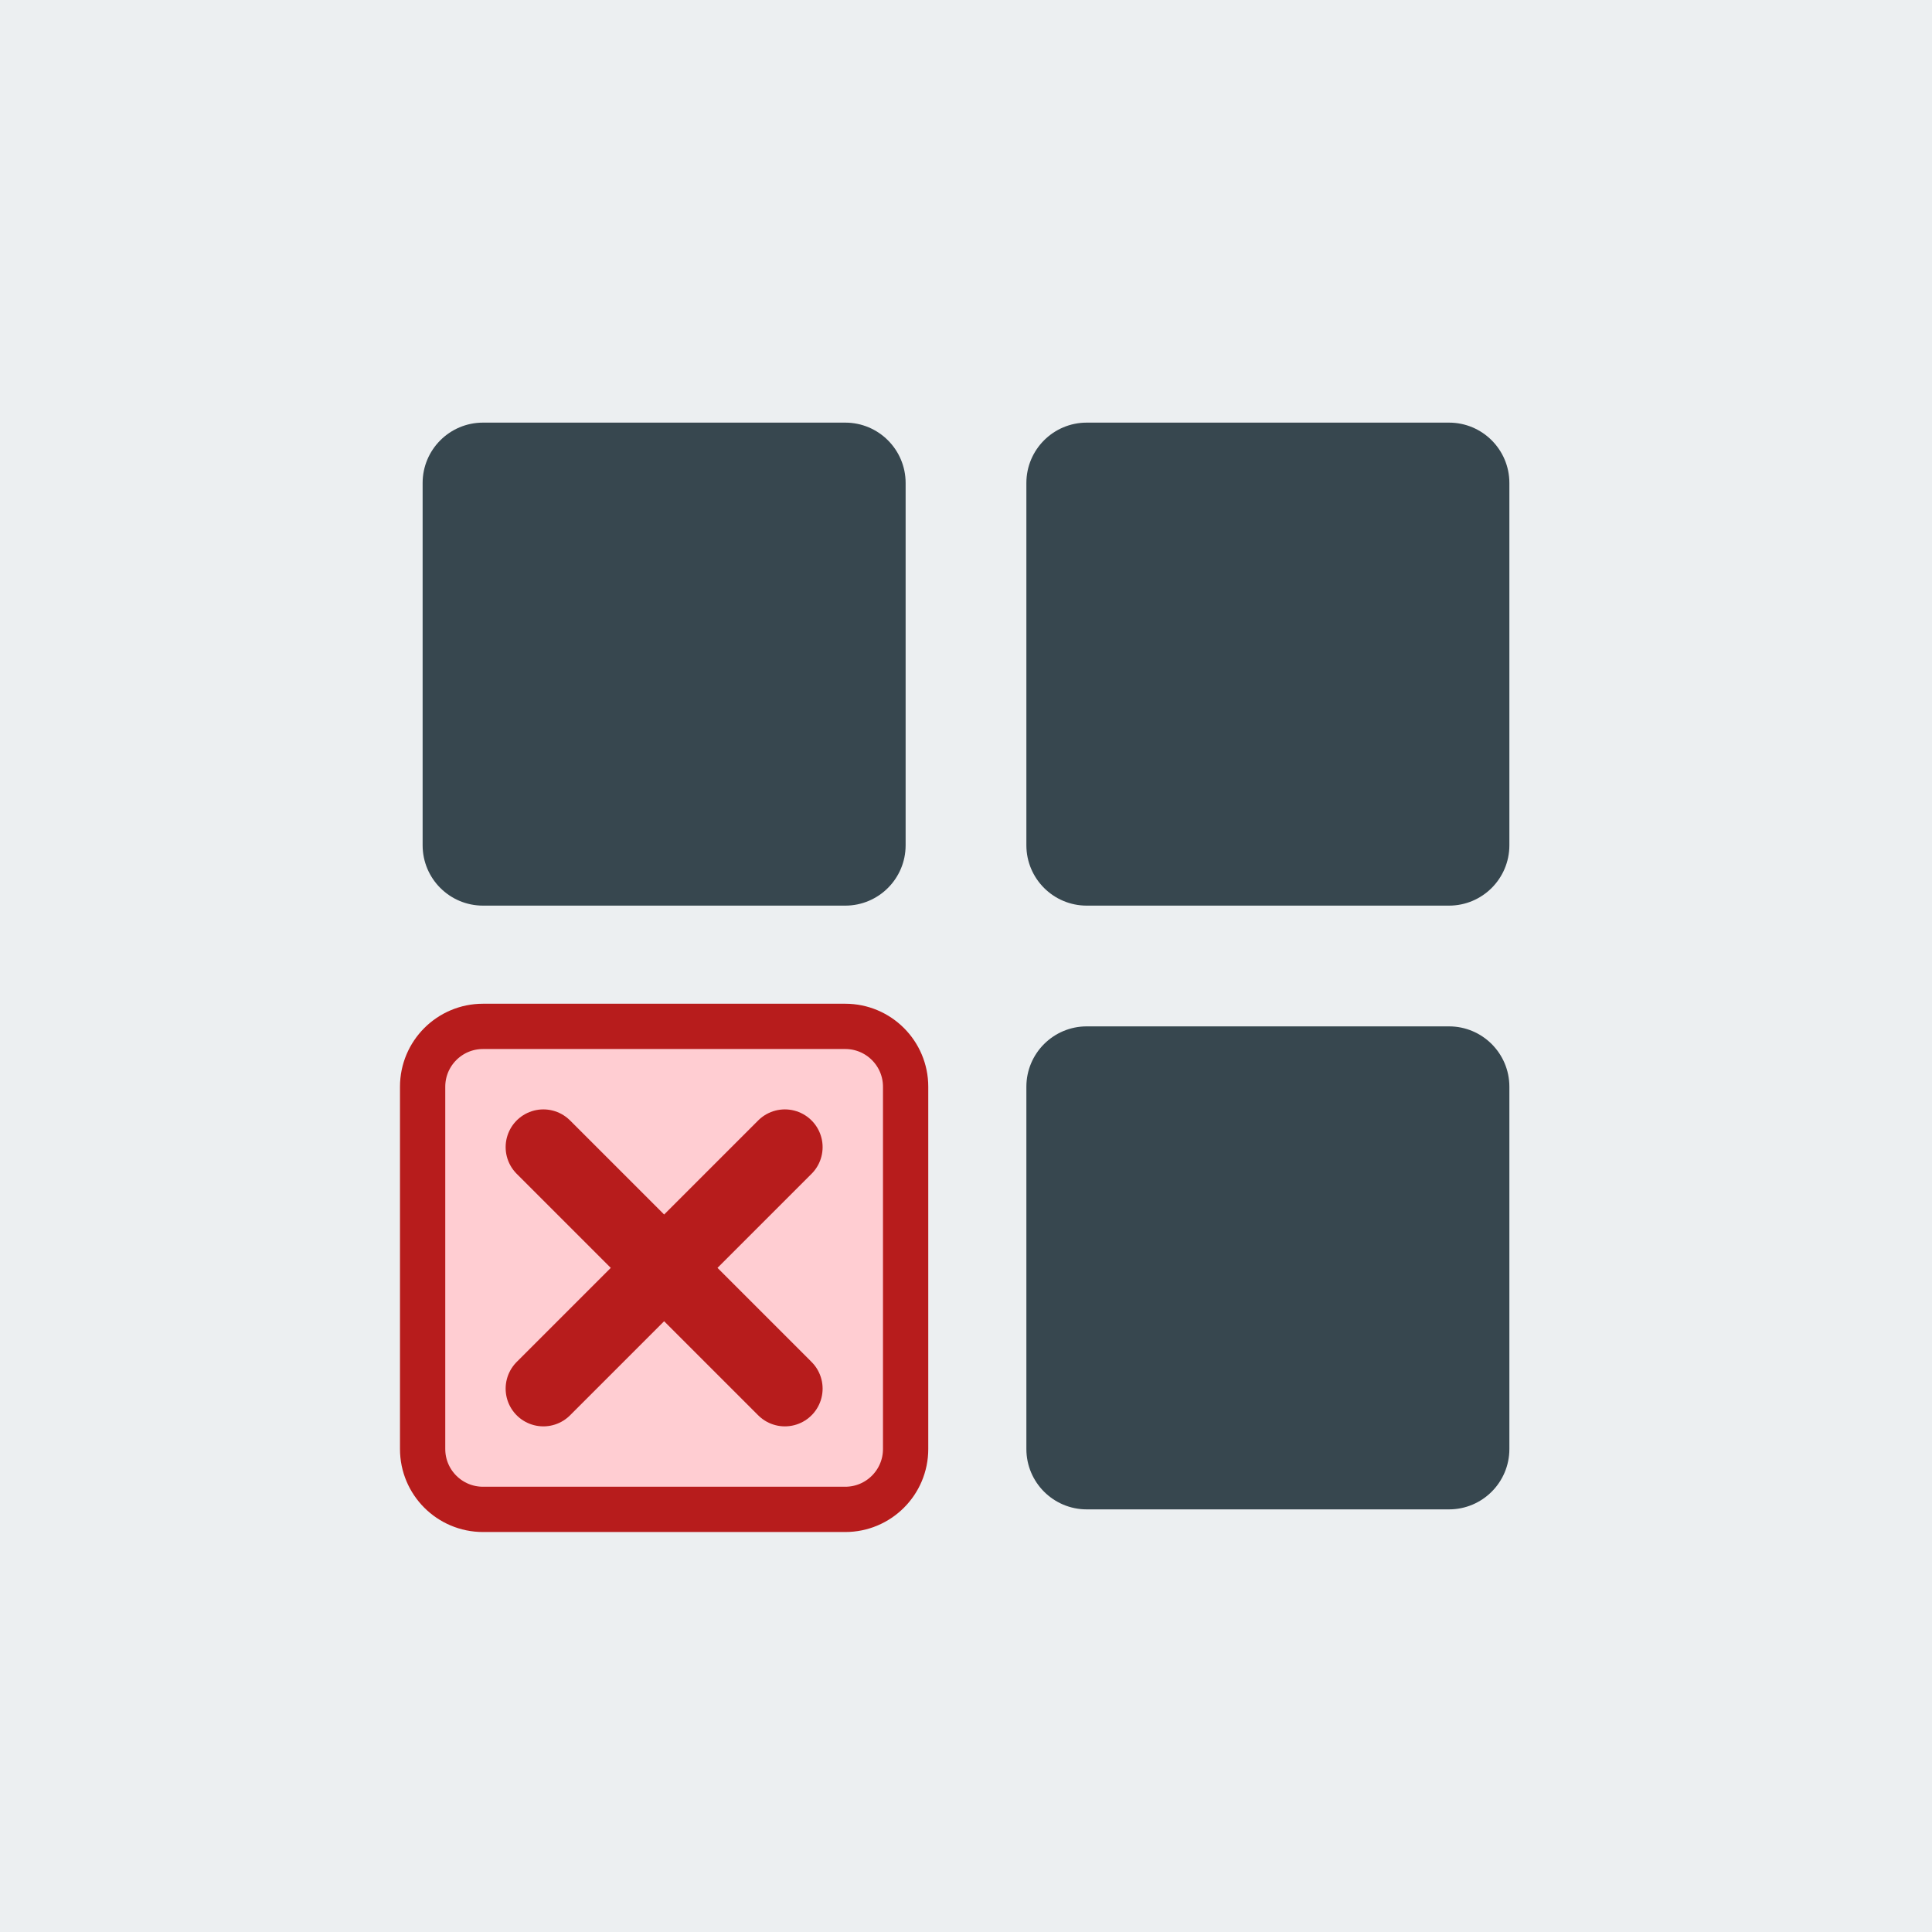
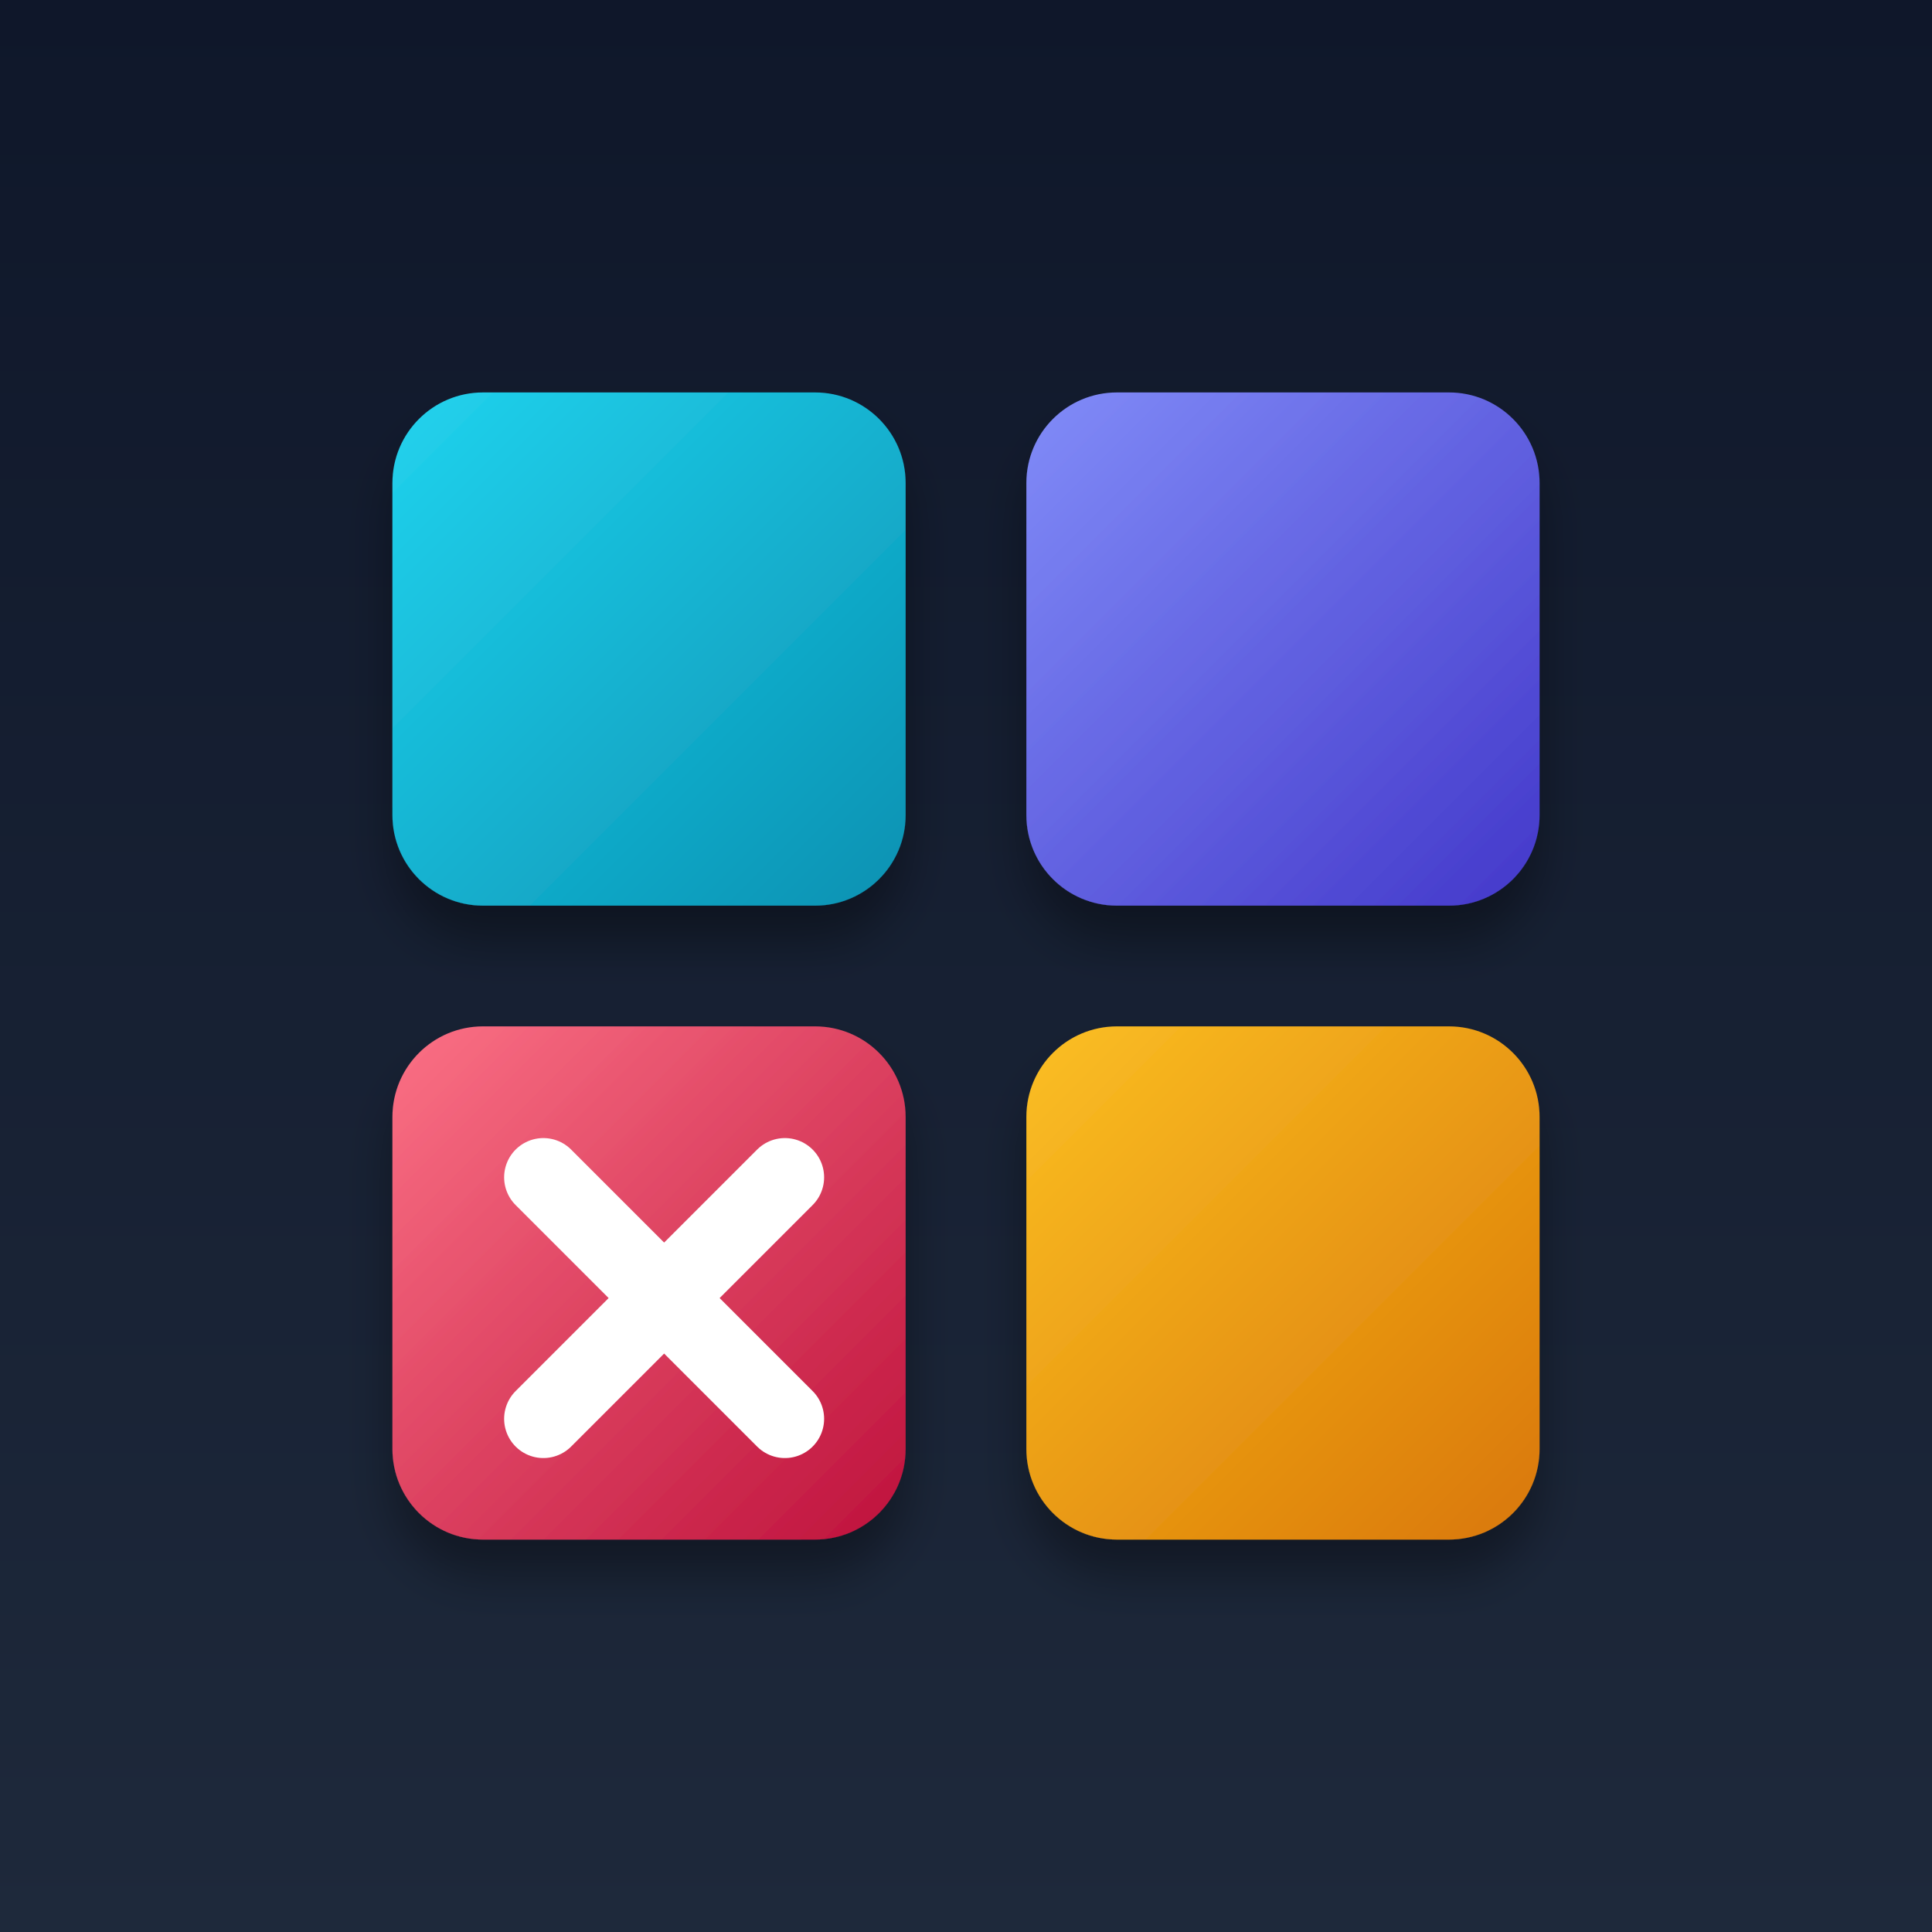
<svg xmlns="http://www.w3.org/2000/svg" viewBox="0 0 64 64" role="img" aria-label="NeoCombi">
-   <rect width="64" height="64" fill="#eceff1" />
-   <g>
-     <rect x="14" y="14" width="16" height="16" rx="2" fill="#37474f" />
-     <rect x="34" y="14" width="16" height="16" rx="2" fill="#37474f" />
-     <rect x="34" y="34" width="16" height="16" rx="2" fill="#37474f" />
-     <rect x="14" y="34" width="16" height="16" rx="2" fill="#ffcdd2" stroke="#b71c1c" stroke-width="1.5" />
-     <path d="M18 38 L26 46 M26 38 L18 46" stroke="#b71c1c" stroke-width="2.5" stroke-linecap="round" />
+   <defs>
+     <linearGradient id="g-teal" x1="0" y1="0" x2="1" y2="1">
+       <stop offset="0%" stop-color="#22d3ee" />
+       <stop offset="100%" stop-color="#0891b2" />
+     </linearGradient>
+     <linearGradient id="g-indigo" x1="0" y1="0" x2="1" y2="1">
+       <stop offset="0%" stop-color="#818cf8" />
+       <stop offset="100%" stop-color="#4338ca" />
+     </linearGradient>
+     <linearGradient id="g-amber" x1="0" y1="0" x2="1" y2="1">
+       <stop offset="0%" stop-color="#fbbf24" />
+       <stop offset="100%" stop-color="#d97706" />
+     </linearGradient>
+     <linearGradient id="g-red" x1="0" y1="0" x2="1" y2="1">
+       <stop offset="0%" stop-color="#fb7185" />
+       <stop offset="100%" stop-color="#be123c" />
+     </linearGradient>
+     <linearGradient id="g-bg" x1="0" y1="0" x2="0" y2="1">
+       <stop offset="0%" stop-color="#0f172a" />
+       <stop offset="100%" stop-color="#1e293b" />
+     </linearGradient>
+     <filter id="shadow" x="-20%" y="-20%" width="140%" height="140%">
+       <feDropShadow dx="0" dy="1.2" stdDeviation="0.8" flood-color="#000" flood-opacity="0.35" />
+     </filter>
+   </defs>
+   <rect width="64" height="64" fill="url(#g-bg)" />
+   <g filter="url(#shadow)">
+     <rect x="13" y="13" width="17" height="17" rx="3" fill="url(#g-teal)" />
+     <rect x="34" y="13" width="17" height="17" rx="3" fill="url(#g-indigo)" />
+     <rect x="34" y="34" width="17" height="17" rx="3" fill="url(#g-amber)" />
+     <rect x="13" y="34" width="17" height="17" rx="3" fill="url(#g-red)" />
+     <path d="M18 39 L26 47 M26 39 L18 47" stroke="#fff" stroke-width="2.6" stroke-linecap="round" />
  </g>
</svg>
